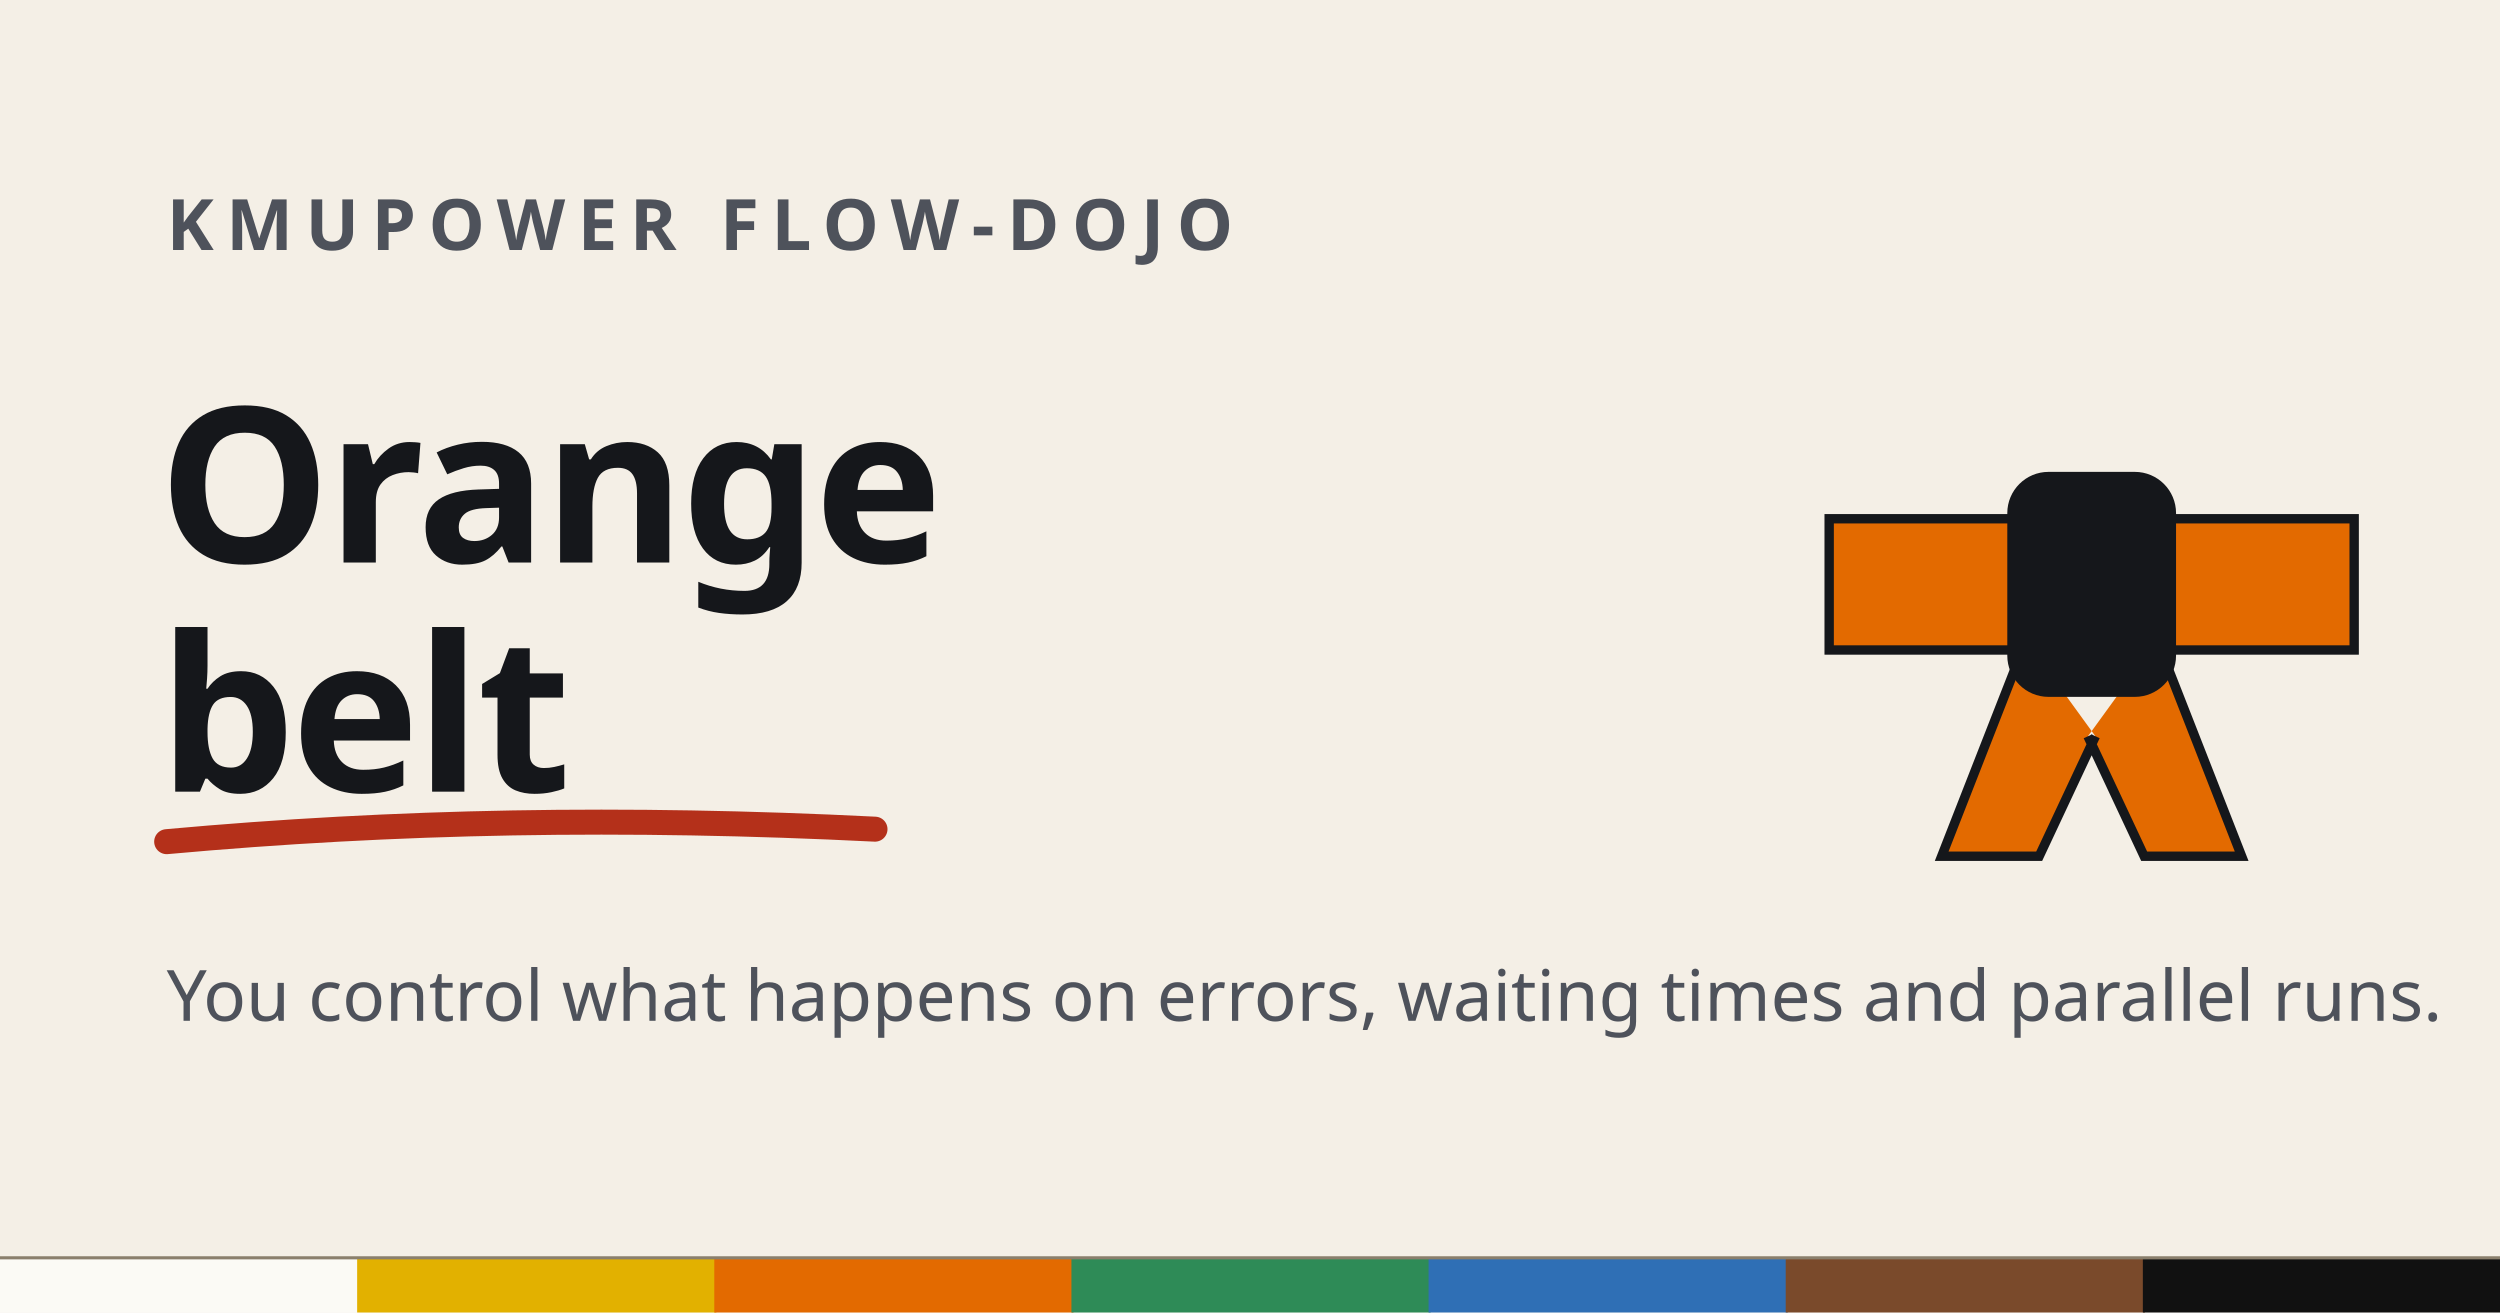
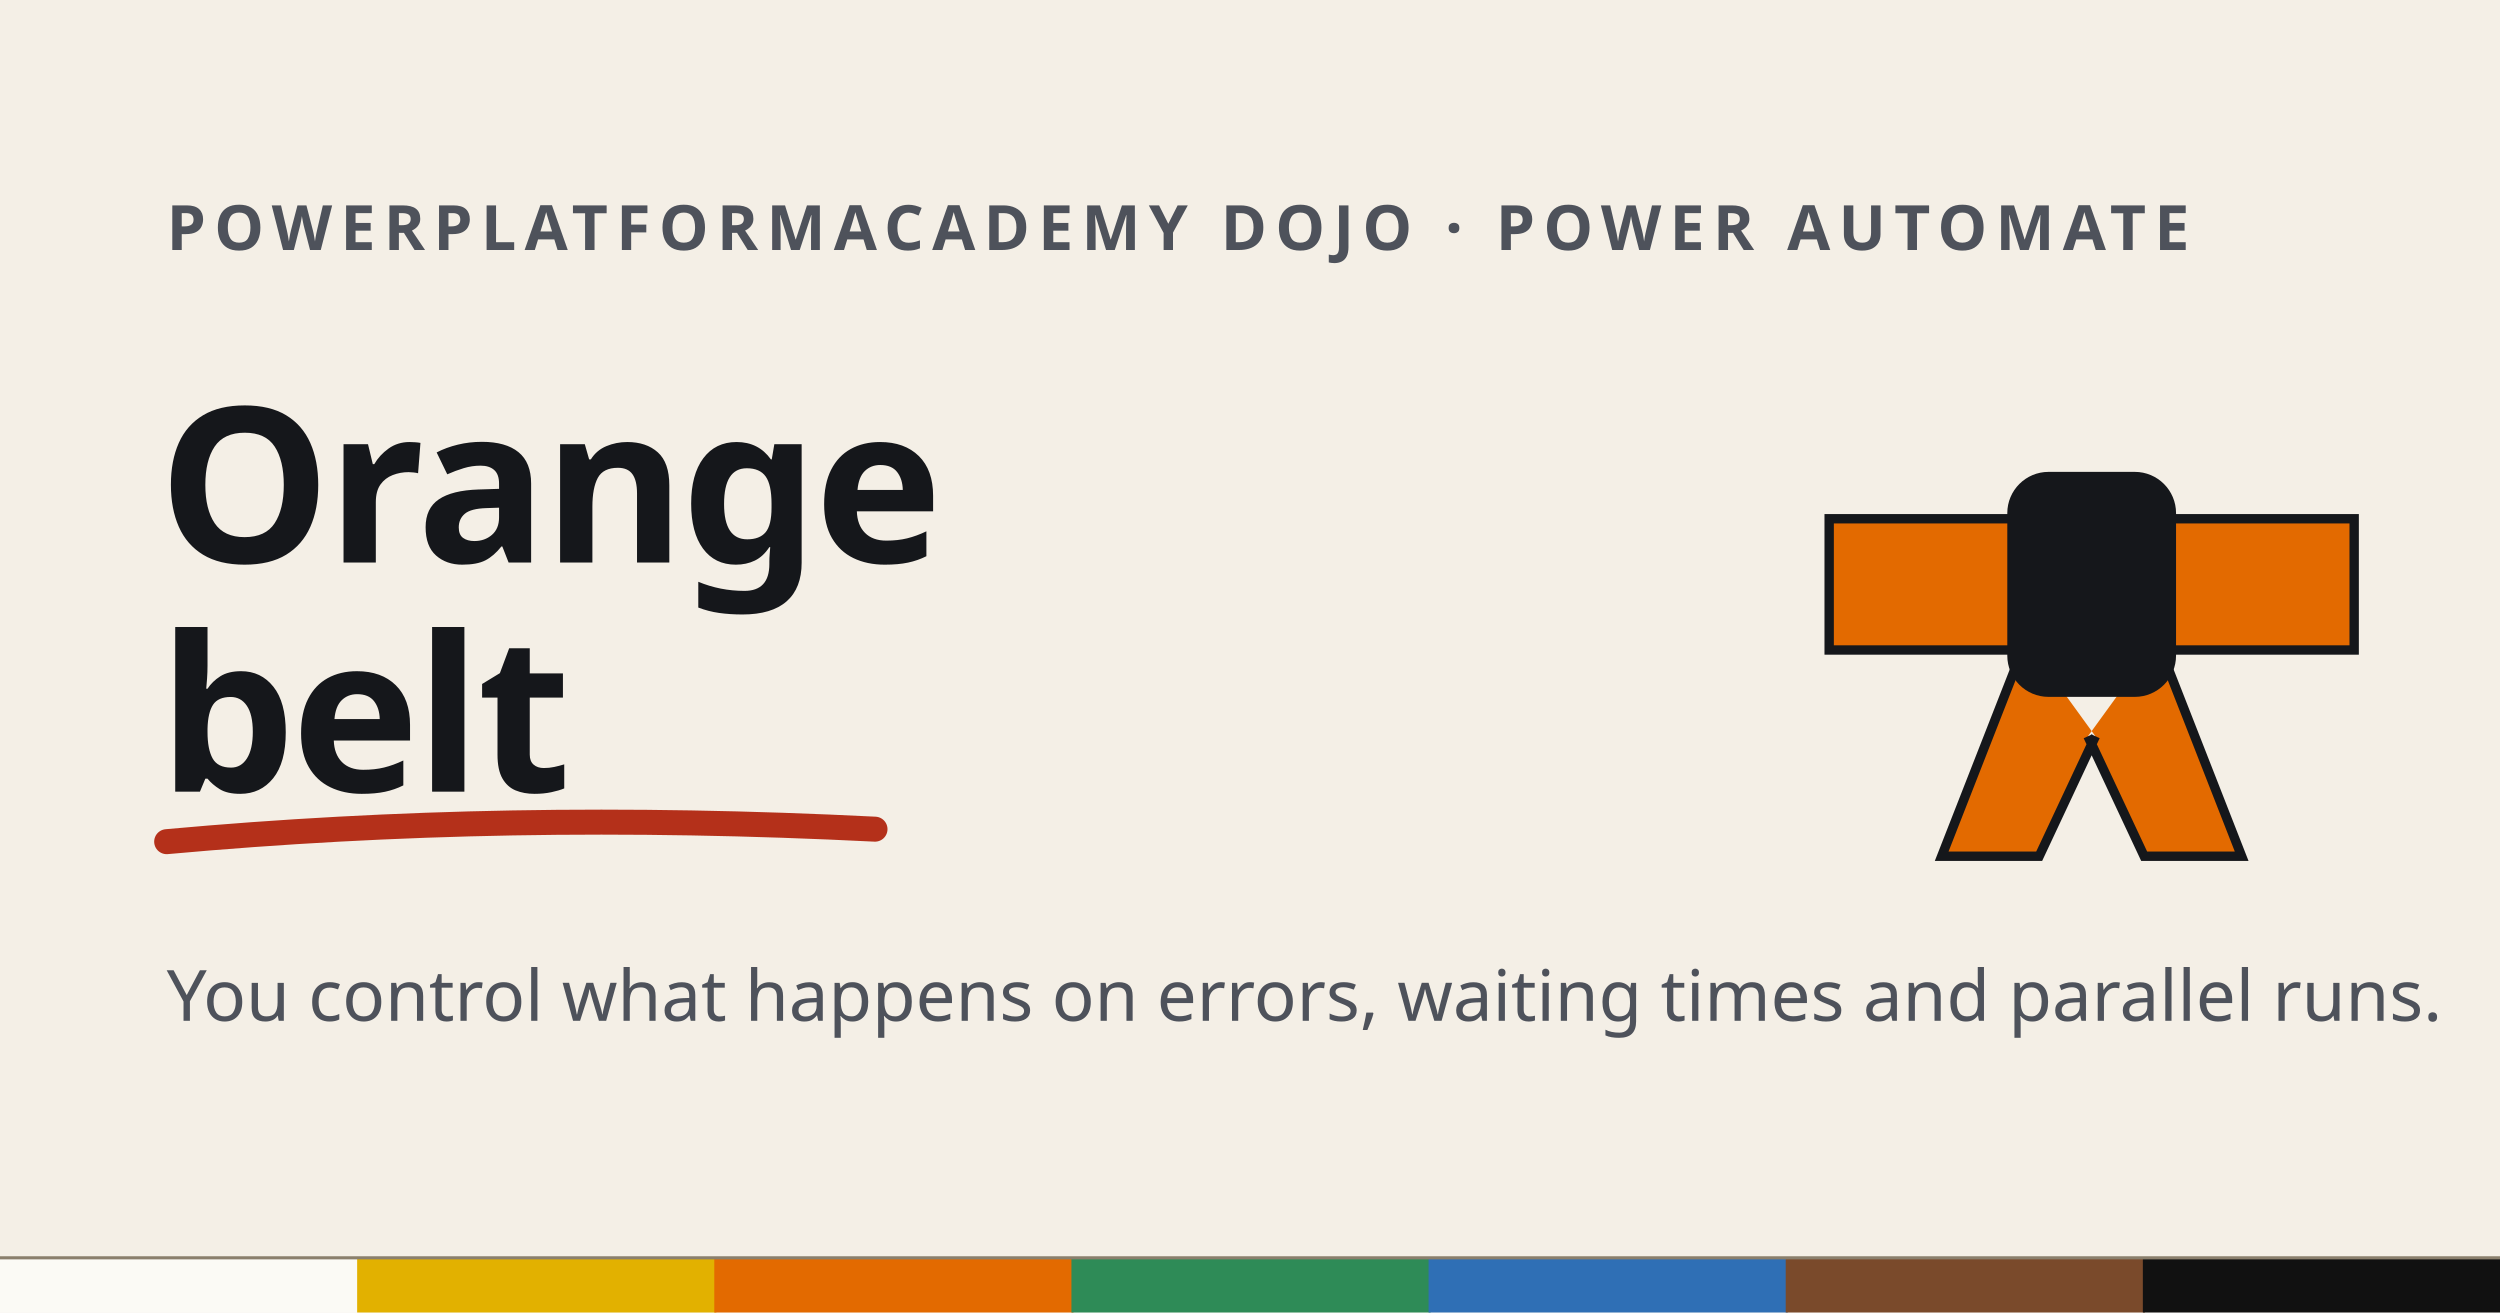
<svg xmlns="http://www.w3.org/2000/svg" width="1200" height="630" viewBox="0 0 1200 630">
  <rect width="1200" height="630" fill="#F4EFE6" />
  <rect x="0" y="604" width="172.429" height="26" fill="#FBFAF5" />
  <rect x="171.429" y="604" width="172.429" height="26" fill="#E2B100" />
  <rect x="342.857" y="604" width="172.429" height="26" fill="#E36A00" />
  <rect x="514.286" y="604" width="172.429" height="26" fill="#2E8B57" />
  <rect x="685.714" y="604" width="172.429" height="26" fill="#2F6FB5" />
  <rect x="857.143" y="604" width="172.429" height="26" fill="#7A4A2B" />
  <rect x="1028.571" y="604" width="172.429" height="26" fill="#111111" />
  <rect x="0" y="603" width="1200" height="1.5" fill="#8A7F6C" />
-   <text x="80" y="120" font-family="Bahnschrift, 'Arial Narrow', sans-serif" font-weight="600" font-size="34" letter-spacing="6" fill="#4E525B">KMUPOWER FLOW-DOJO</text>
+   <text x="80" y="120" font-family="Bahnschrift, 'Arial Narrow', sans-serif" font-weight="600" font-size="30" letter-spacing="4" fill="#4E525B">POWERPLATFORMACADEMY DOJO  ·  POWER AUTOMATE</text>
  <text x="76" y="270" font-family="Bahnschrift, 'Arial Narrow', sans-serif" font-weight="700" font-size="104" letter-spacing="-2" fill="#15171B">Orange</text>
  <text x="76" y="380" font-family="Bahnschrift, 'Arial Narrow', sans-serif" font-weight="700" font-size="104" letter-spacing="-2" fill="#15171B">belt</text>
  <path d="M80 404C190 394 300 392 420 398" fill="none" stroke="#B4301A" stroke-width="12" stroke-linecap="round" />
  <text x="80" y="490" font-family="'Segoe UI', system-ui, sans-serif" font-size="34" fill="#4E525B">You control what happens on errors, waiting times and parallel runs.</text>
  <g transform="translate(860 150) scale(9)">
    <path d="M2 11h28v7H2z" fill="#E36A00" stroke="#15171B" stroke-width=".5" />
    <path d="M12.5 17.5L8 29h5.2l3-6.4M19.5 17.5L24 29h-5.2l-3-6.4" fill="#E36A00" stroke="#15171B" stroke-width=".5" />
    <rect x="11.5" y="8.5" width="9" height="12" rx="2.2" fill="#15171B" />
  </g>
</svg>
